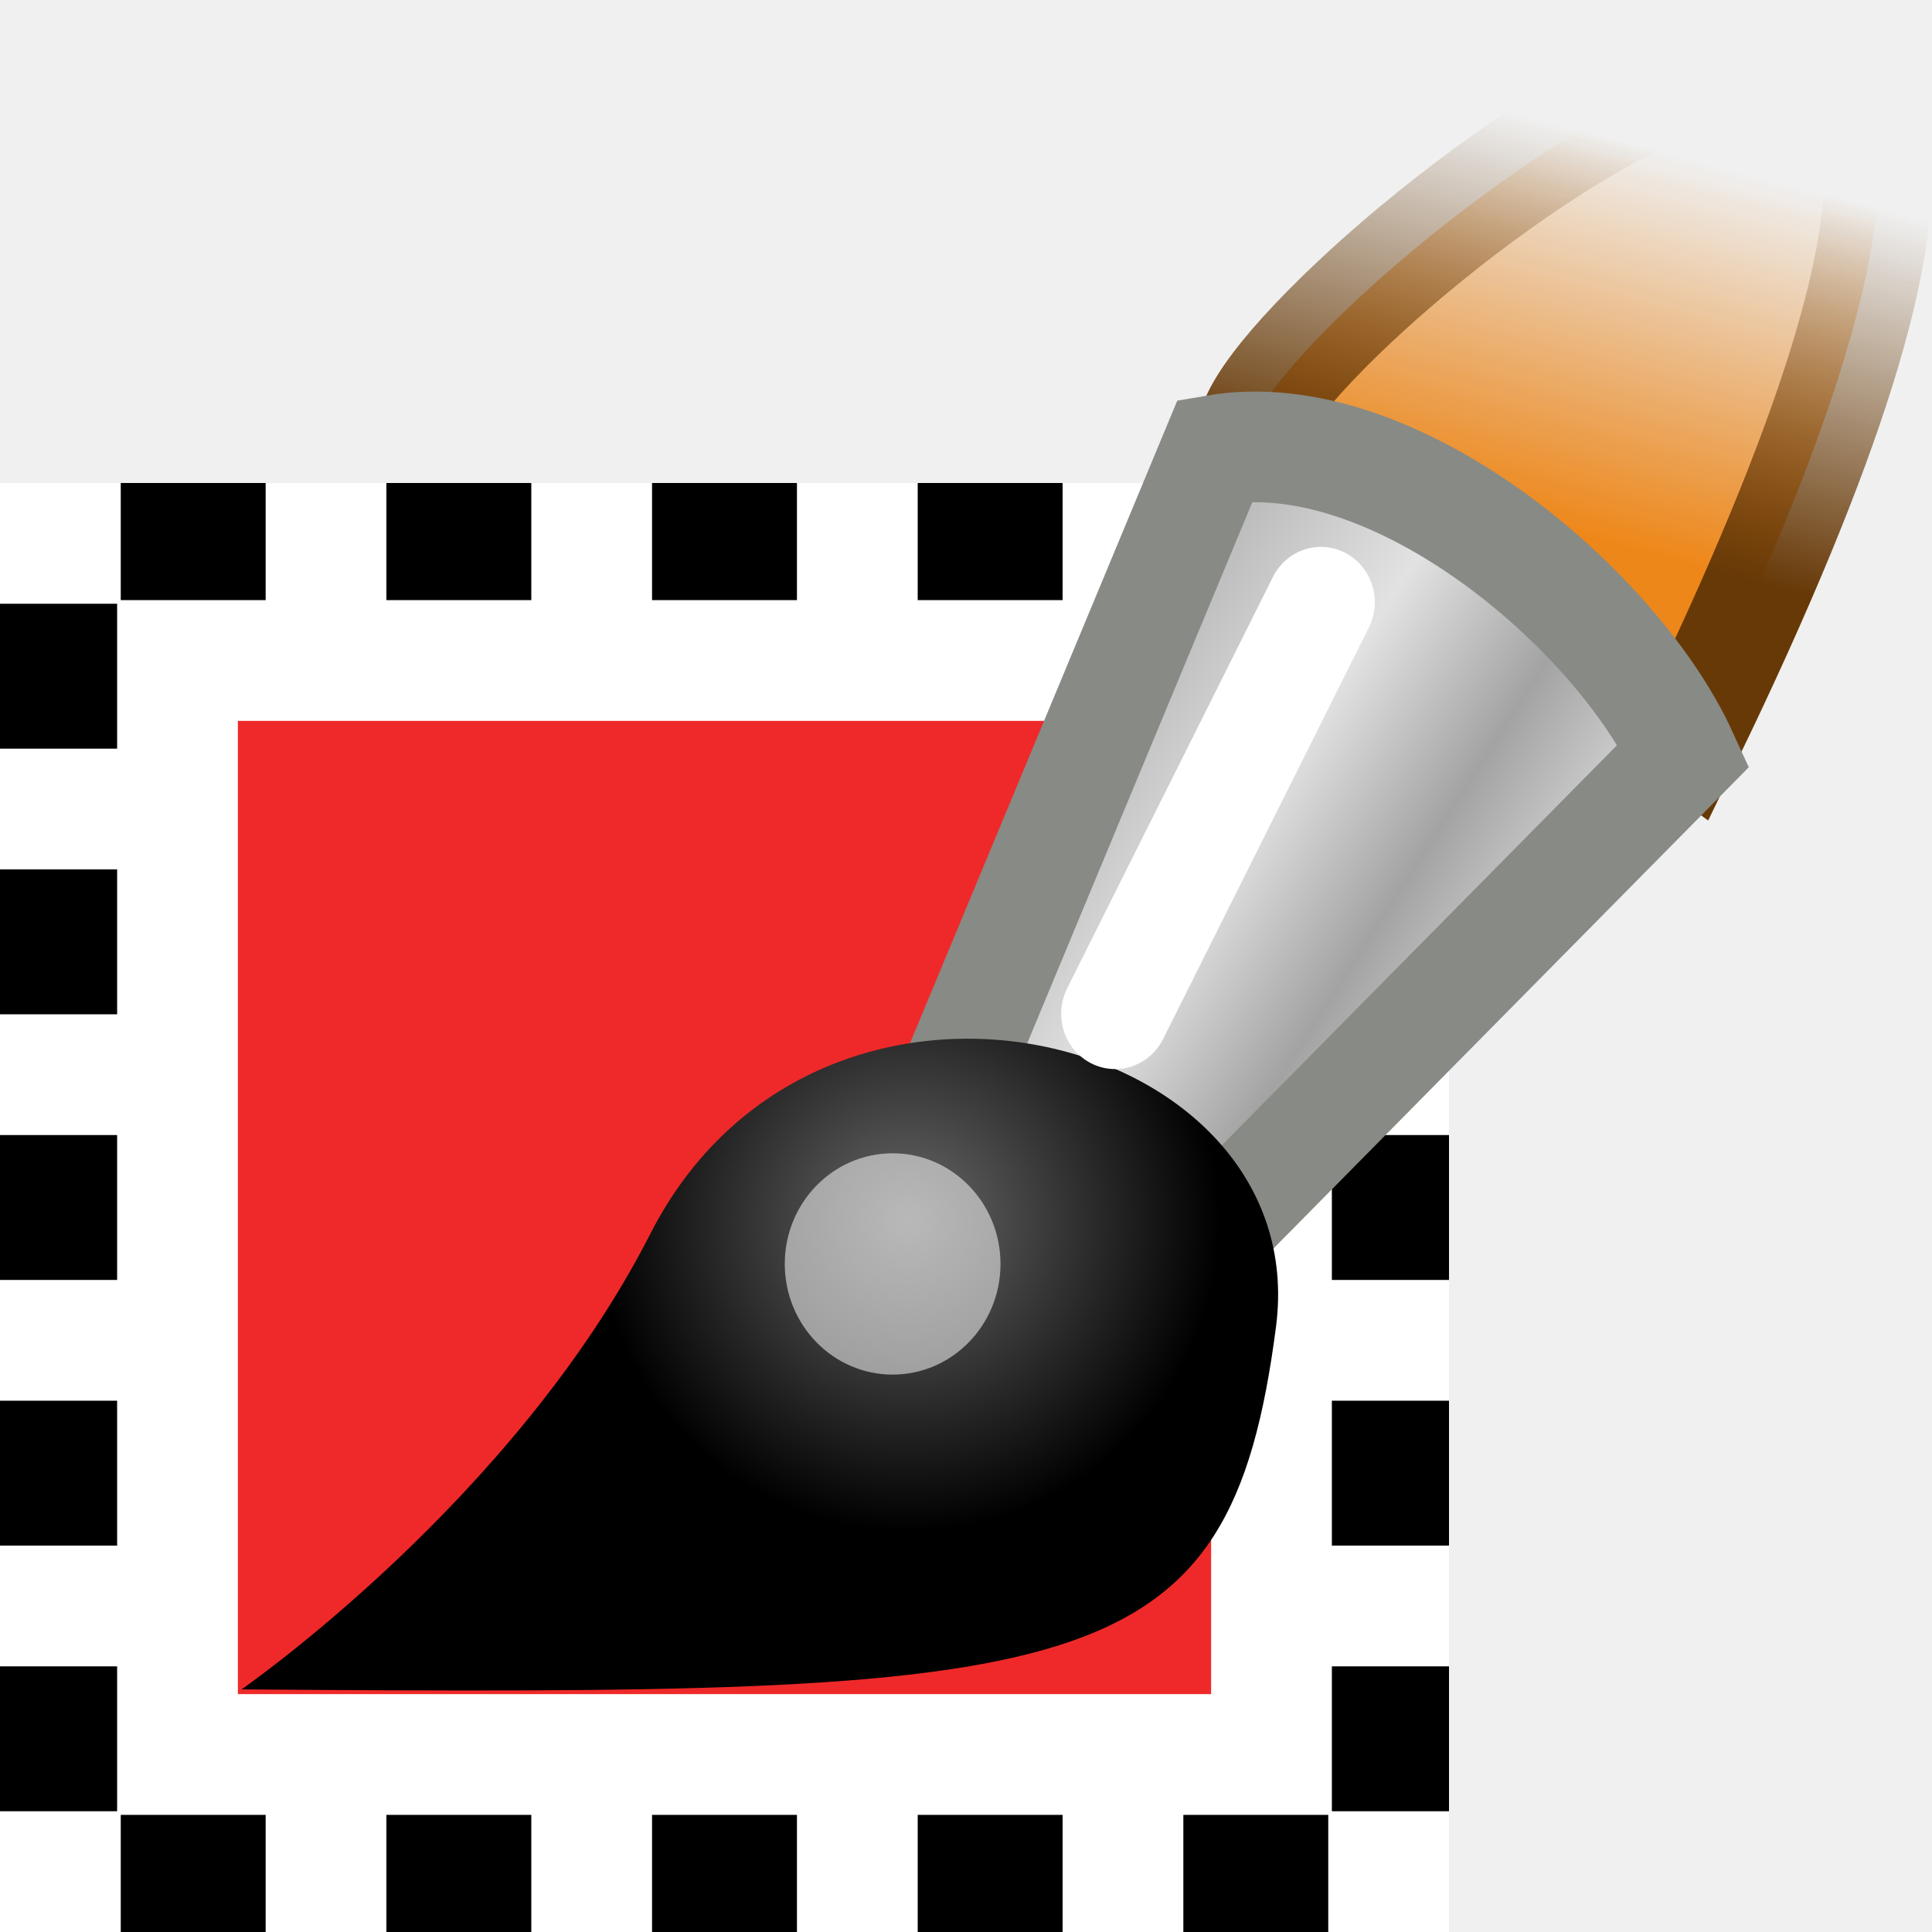
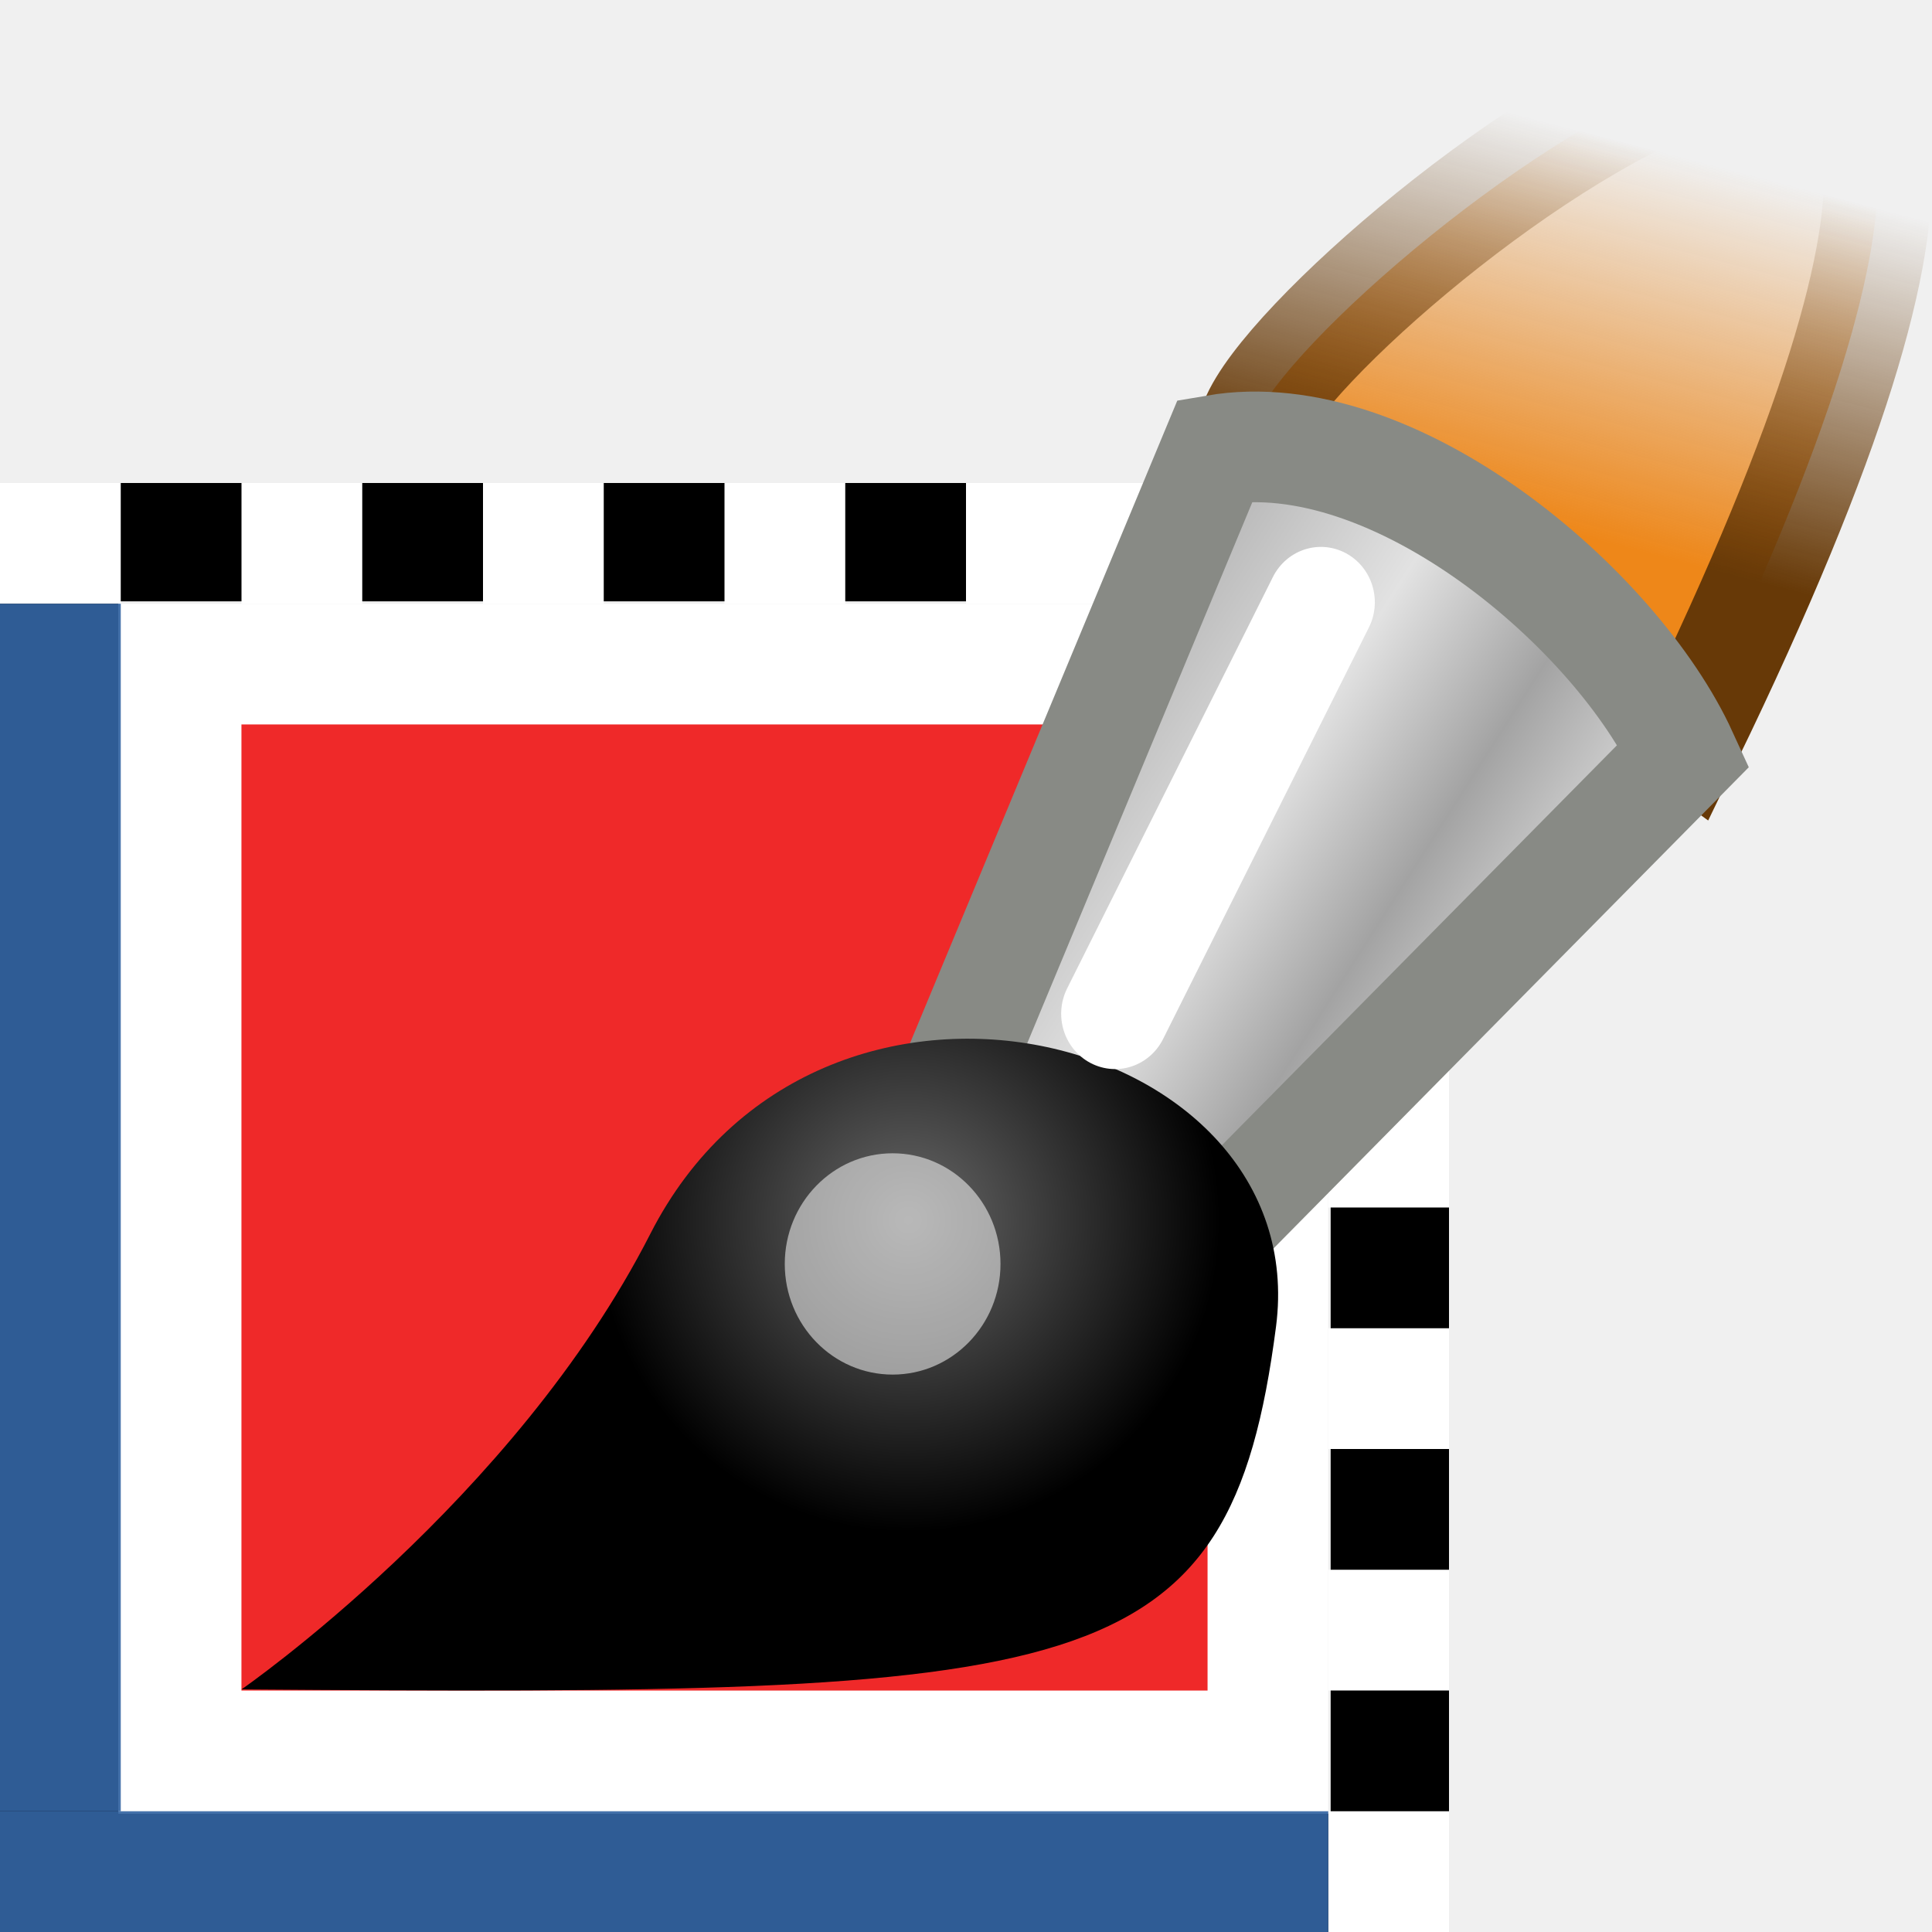
<svg xmlns="http://www.w3.org/2000/svg" xmlns:xlink="http://www.w3.org/1999/xlink" width="16" height="16" id="svg11300" version="1.0" viewBox="0 0 16 16">
  <defs id="defs3">
    <linearGradient xlink:href="#linearGradient6951" id="linearGradient6957" x1="23.232" y1="25.633" x2="25.264" y2="19.815" gradientUnits="userSpaceOnUse" gradientTransform="matrix(0.573976,-0.05028503,0.05028503,0.573976,-3.839762,-8.358275)" />
    <linearGradient id="linearGradient6951">
      <stop style="stop-color:#ee8719;stop-opacity:1;" offset="0" id="stop6961" />
      <stop style="stop-color:#e07c12;stop-opacity:0;" offset="1" id="stop6955" />
    </linearGradient>
    <linearGradient xlink:href="#linearGradient7473" id="linearGradient7479" x1="11.346" y1="4.374" x2="12.22" y2="0.932" gradientUnits="userSpaceOnUse" gradientTransform="translate(-0.5625,0.8125)" />
    <linearGradient id="linearGradient7473">
      <stop style="stop-color:#673907;stop-opacity:1;" offset="0" id="stop7475" />
      <stop style="stop-color:#673907;stop-opacity:0;" offset="1" id="stop7477" />
    </linearGradient>
    <linearGradient xlink:href="#linearGradient6939" id="linearGradient6945" x1="19.395" y1="30.001" x2="23.109" y2="33.439" gradientUnits="userSpaceOnUse" gradientTransform="matrix(0.885182,-0.14859,0.14859,0.885182,-12.7392,-17.52942)" />
    <linearGradient id="linearGradient6939">
      <stop style="stop-color:#bdbdbd;stop-opacity:1;" offset="0" id="stop6941" />
      <stop id="stop6947" offset="0.333" style="stop-color:#e2e2e2;stop-opacity:1;" />
      <stop style="stop-color:#a3a3a3;stop-opacity:1;" offset="0.667" id="stop6949" />
      <stop style="stop-color:#dddddd;stop-opacity:1;" offset="1" id="stop6943" />
    </linearGradient>
    <radialGradient xlink:href="#linearGradient6963" id="radialGradient6969" cx="15.415" cy="35.357" fx="15.415" fy="35.357" r="7.579" gradientTransform="matrix(0.3814,0,0,0.371686,0.326008,-1.351008)" gradientUnits="userSpaceOnUse" />
    <linearGradient id="linearGradient6963">
      <stop style="stop-color:#696969;stop-opacity:1;" offset="0" id="stop6965" />
      <stop style="stop-color:#000000;stop-opacity:1;" offset="1" id="stop6967" />
    </linearGradient>
  </defs>
  <g id="layer1">
-     <g id="g4431">
+     <g id="g4384">
      <path id="rect4014-3-5-0" d="M 0.49,4.49 H 11.51 V 15.51 H 0.49 Z" style="opacity:1;fill:none;fill-opacity:1;stroke:#000000;stroke-width:0.98;stroke-miterlimit:4;stroke-dasharray:none;stroke-opacity:1" />
      <g id="g4316" transform="translate(-3.999999)">
-         <path style="opacity:1;fill:#ef2929;fill-opacity:1;stroke:#ffffff;stroke-width:1;stroke-miterlimit:4;stroke-dasharray:none;stroke-opacity:1" d="M 5.47,5.47 H 14.53 V 14.53 H 5.47 Z" id="rect4014-5" />
+         <path style="opacity:1;fill:#ef2929;fill-opacity:1;stroke:#ffffff;stroke-width:0.999;stroke-miterlimit:4;stroke-dasharray:none;stroke-opacity:1" d="M 5.5,5.5 H 14.5 V 14.5 H 5.5 Z" id="rect4014-5" />
        <g id="g4376">
          <rect y="4" x="4" height="1" width="1" id="rect4329" style="opacity:1;fill:#ffffff;fill-opacity:1;stroke:none;stroke-width:0.666;stroke-linecap:square;stroke-miterlimit:4;stroke-dasharray:none;stroke-opacity:1" />
-           <rect y="4" x="6.2" height="1" width="1" id="rect4329-4" style="opacity:1;fill:#ffffff;fill-opacity:1;stroke:none;stroke-width:0.666;stroke-linecap:square;stroke-miterlimit:4;stroke-dasharray:none;stroke-opacity:1" />
-           <rect y="4" x="8.4" height="1" width="1" id="rect4329-6" style="opacity:1;fill:#ffffff;fill-opacity:1;stroke:none;stroke-width:0.666;stroke-linecap:square;stroke-miterlimit:4;stroke-dasharray:none;stroke-opacity:1" />
-           <rect y="4" x="10.6" height="1" width="1" id="rect4329-3" style="opacity:1;fill:#ffffff;fill-opacity:1;stroke:none;stroke-width:0.666;stroke-linecap:square;stroke-miterlimit:4;stroke-dasharray:none;stroke-opacity:1" />
-           <rect y="4" x="12.8" height="1" width="1" id="rect4329-0" style="opacity:1;fill:#ffffff;fill-opacity:1;stroke:none;stroke-width:0.666;stroke-linecap:square;stroke-miterlimit:4;stroke-dasharray:none;stroke-opacity:1" />
+           <rect y="4" x="6" height="1" width="1" id="rect4329-4" style="opacity:1;fill:#ffffff;fill-opacity:1;stroke:none;stroke-width:0.666;stroke-linecap:square;stroke-miterlimit:4;stroke-dasharray:none;stroke-opacity:1" />
+           <rect y="4" x="8" height="1" width="1" id="rect4329-6" style="opacity:1;fill:#ffffff;fill-opacity:1;stroke:none;stroke-width:0.666;stroke-linecap:square;stroke-miterlimit:4;stroke-dasharray:none;stroke-opacity:1" />
+           <rect y="4" x="10" height="1" width="1" id="rect4329-3" style="opacity:1;fill:#ffffff;fill-opacity:1;stroke:none;stroke-width:0.666;stroke-linecap:square;stroke-miterlimit:4;stroke-dasharray:none;stroke-opacity:1" />
+           <rect y="4" x="12" height="1" width="2" id="rect4329-0" style="opacity:1;fill:#ffffff;fill-opacity:1;stroke:none;stroke-width:0.941;stroke-linecap:square;stroke-miterlimit:4;stroke-dasharray:none;stroke-opacity:1" />
          <rect y="4" x="15" height="1" width="1" id="rect4329-63" style="opacity:1;fill:#ffffff;fill-opacity:1;stroke:none;stroke-width:0.666;stroke-linecap:square;stroke-miterlimit:4;stroke-dasharray:none;stroke-opacity:1" />
        </g>
        <g id="g4376-1" transform="translate(0,11)">
-           <rect y="4" x="4" height="1" width="1" id="rect4329-8" style="opacity:1;fill:#ffffff;fill-opacity:1;stroke:none;stroke-width:0.666;stroke-linecap:square;stroke-miterlimit:4;stroke-dasharray:none;stroke-opacity:1" />
-           <rect y="4" x="6.2" height="1" width="1" id="rect4329-4-1" style="opacity:1;fill:#ffffff;fill-opacity:1;stroke:none;stroke-width:0.666;stroke-linecap:square;stroke-miterlimit:4;stroke-dasharray:none;stroke-opacity:1" />
-           <rect y="4" x="8.4" height="1" width="1" id="rect4329-6-3" style="opacity:1;fill:#ffffff;fill-opacity:1;stroke:none;stroke-width:0.666;stroke-linecap:square;stroke-miterlimit:4;stroke-dasharray:none;stroke-opacity:1" />
-           <rect y="4" x="10.6" height="1" width="1" id="rect4329-3-2" style="opacity:1;fill:#ffffff;fill-opacity:1;stroke:none;stroke-width:0.666;stroke-linecap:square;stroke-miterlimit:4;stroke-dasharray:none;stroke-opacity:1" />
-           <rect y="4" x="12.8" height="1" width="1" id="rect4329-0-9" style="opacity:1;fill:#ffffff;fill-opacity:1;stroke:none;stroke-width:0.666;stroke-linecap:square;stroke-miterlimit:4;stroke-dasharray:none;stroke-opacity:1" />
          <rect y="4" x="15" height="1" width="1" id="rect4329-63-8" style="opacity:1;fill:#ffffff;fill-opacity:1;stroke:none;stroke-width:0.666;stroke-linecap:square;stroke-miterlimit:4;stroke-dasharray:none;stroke-opacity:1" />
        </g>
-         <g id="g4454">
-           <rect transform="rotate(-90)" y="4" x="-13.8" height="1" width="1" id="rect4329-4-1-3" style="opacity:1;fill:#ffffff;fill-opacity:1;stroke:none;stroke-width:0.666;stroke-linecap:square;stroke-miterlimit:4;stroke-dasharray:none;stroke-opacity:1" />
-           <rect transform="rotate(-90)" y="4" x="-11.6" height="1" width="1" id="rect4329-6-3-5" style="opacity:1;fill:#ffffff;fill-opacity:1;stroke:none;stroke-width:0.666;stroke-linecap:square;stroke-miterlimit:4;stroke-dasharray:none;stroke-opacity:1" />
-           <rect transform="rotate(-90)" y="4" x="-9.4" height="1" width="1" id="rect4329-3-2-6" style="opacity:1;fill:#ffffff;fill-opacity:1;stroke:none;stroke-width:0.666;stroke-linecap:square;stroke-miterlimit:4;stroke-dasharray:none;stroke-opacity:1" />
-           <rect transform="rotate(-90)" y="4" x="-7.2" height="1" width="1" id="rect4329-0-9-5" style="opacity:1;fill:#ffffff;fill-opacity:1;stroke:none;stroke-width:0.666;stroke-linecap:square;stroke-miterlimit:4;stroke-dasharray:none;stroke-opacity:1" />
-         </g>
+         <g id="g4454" />
        <g id="g4454-9" transform="translate(11)">
-           <rect transform="rotate(-90)" y="4" x="-13.8" height="1" width="1" id="rect4329-4-1-3-9" style="opacity:1;fill:#ffffff;fill-opacity:1;stroke:none;stroke-width:0.666;stroke-linecap:square;stroke-miterlimit:4;stroke-dasharray:none;stroke-opacity:1" />
-           <rect transform="rotate(-90)" y="4" x="-11.6" height="1" width="1" id="rect4329-6-3-5-3" style="opacity:1;fill:#ffffff;fill-opacity:1;stroke:none;stroke-width:0.666;stroke-linecap:square;stroke-miterlimit:4;stroke-dasharray:none;stroke-opacity:1" />
+           <rect transform="rotate(-90)" y="4" x="-14" height="1" width="1" id="rect4329-4-1-3-9" style="opacity:1;fill:#ffffff;fill-opacity:1;stroke:none;stroke-width:0.666;stroke-linecap:square;stroke-miterlimit:4;stroke-dasharray:none;stroke-opacity:1" />
+           <rect transform="rotate(-90)" y="4" x="-12" height="1" width="1" id="rect4329-6-3-5-3" style="opacity:1;fill:#ffffff;fill-opacity:1;stroke:none;stroke-width:0.666;stroke-linecap:square;stroke-miterlimit:4;stroke-dasharray:none;stroke-opacity:1" />
          <rect transform="rotate(-90)" y="4" x="-9.4" height="1" width="1" id="rect4329-3-2-6-4" style="opacity:1;fill:#ffffff;fill-opacity:1;stroke:none;stroke-width:0.666;stroke-linecap:square;stroke-miterlimit:4;stroke-dasharray:none;stroke-opacity:1" />
          <rect transform="rotate(-90)" y="4" x="-7.2" height="1" width="1" id="rect4329-0-9-5-7" style="opacity:1;fill:#ffffff;fill-opacity:1;stroke:none;stroke-width:0.666;stroke-linecap:square;stroke-miterlimit:4;stroke-dasharray:none;stroke-opacity:1" />
        </g>
      </g>
+       <rect transform="rotate(-90)" y="11" x="-10" height="1" width="1" id="rect4329-6-3-5-3-8" style="opacity:1;fill:#ffffff;fill-opacity:1;stroke:none;stroke-width:0.666;stroke-linecap:square;stroke-miterlimit:4;stroke-dasharray:none;stroke-opacity:1" />
      <g transform="matrix(0.8932683,0,0,0.9163763,1.978765,-0.6996163)" id="g4047">
        <path style="color:#000000;display:inline;overflow:visible;visibility:visible;opacity:1;fill:url(#linearGradient6957);fill-opacity:1;fill-rule:nonzero;stroke:url(#linearGradient7479);stroke-width:1;stroke-linecap:round;stroke-linejoin:miter;stroke-miterlimit:4;stroke-dasharray:none;stroke-dashoffset:0;stroke-opacity:1;marker:none;marker-start:none;marker-mid:none;marker-end:none" d="m 9.409,4.581 4.025,2.852 C 18.895,-3.541 9.967,3.198 9.409,4.581 Z" id="path6937" />
        <path style="color:#000000;display:inline;overflow:visible;visibility:visible;opacity:1;fill:url(#linearGradient6945);fill-opacity:1;fill-rule:nonzero;stroke:#888a85;stroke-width:1;stroke-linecap:round;stroke-linejoin:miter;stroke-miterlimit:4;stroke-dasharray:none;stroke-dashoffset:0;stroke-opacity:1;marker:none;marker-start:none;marker-mid:none;marker-end:none" d="M 6.53,10.742 8.805,12.12 13.395,7.59 C 12.776,6.272 10.711,4.554 9.052,4.832 Z" id="path6935" />
        <path style="color:#000000;display:inline;overflow:visible;visibility:visible;opacity:1;fill:url(#radialGradient6969);fill-opacity:1;fill-rule:nonzero;stroke:none;stroke-width:0.2;stroke-linecap:round;stroke-linejoin:miter;stroke-miterlimit:4;stroke-dasharray:none;stroke-dashoffset:0;stroke-opacity:1;marker:none;marker-start:none;marker-mid:none;marker-end:none" d="M 0.024,16.031 C 7.863,16.088 9.182,16.009 9.615,12.752 9.969,10.084 5.373,8.932 3.813,11.916 c -1.26,2.409 -3.789,4.115 -3.789,4.115 z" id="path6933" />
        <circle r="1.25" cy="37.75" cx="7.625" style="color:#000000;display:inline;overflow:visible;visibility:visible;opacity:0.528;fill:#ffffff;fill-opacity:1;fill-rule:nonzero;stroke:none;stroke-width:1;stroke-linecap:round;stroke-linejoin:miter;stroke-miterlimit:4;stroke-dasharray:none;stroke-dashoffset:0;stroke-opacity:1;marker:none;marker-start:none;marker-mid:none;marker-end:none" id="path6971" transform="matrix(0.8,0,0,0.8,-0.03952197,-18.01395)" />
        <path style="color:#000000;display:inline;overflow:visible;visibility:visible;opacity:1;fill:none;fill-opacity:1;fill-rule:nonzero;stroke:#ffffff;stroke-width:1;stroke-linecap:round;stroke-linejoin:round;stroke-miterlimit:4;stroke-dasharray:none;stroke-dashoffset:0;stroke-opacity:1;marker:none;marker-start:none;marker-mid:none;marker-end:none" d="M 10.031,6.206 8.123,9.925" id="path6985" />
      </g>
-       <g transform="matrix(0.7661523,0,0,0.7710808,-0.09925317,3.8229)" style="opacity:0;fill:#ffffff;stroke:none" id="g4004-0">
-         <rect style="color:#000000;clip-rule:nonzero;display:inline;overflow:visible;visibility:visible;opacity:0.738;isolation:auto;mix-blend-mode:normal;color-interpolation:sRGB;color-interpolation-filters:linearRGB;solid-color:#000000;solid-opacity:1;fill:#ffffff;fill-opacity:1;fill-rule:nonzero;stroke:none;stroke-width:0.416;stroke-linecap:round;stroke-linejoin:miter;stroke-miterlimit:4;stroke-dasharray:none;stroke-dashoffset:0;stroke-opacity:1;color-rendering:auto;image-rendering:auto;shape-rendering:auto;text-rendering:auto;enable-background:accumulate" id="rect4002-4" width="15.584" height="15.584" x="0.208" y="0.208" />
-       </g>
+       <rect y="4" x="-4.2152686e-09" height="12" width="12" id="rect4002-4" style="color:#000000;clip-rule:nonzero;display:inline;overflow:visible;visibility:visible;opacity:0;isolation:auto;mix-blend-mode:normal;color-interpolation:sRGB;color-interpolation-filters:linearRGB;solid-color:#000000;solid-opacity:1;fill:#ffffff;fill-opacity:1;fill-rule:nonzero;stroke:none;stroke-width:0.32;stroke-linecap:round;stroke-linejoin:miter;stroke-miterlimit:4;stroke-dasharray:none;stroke-dashoffset:0;stroke-opacity:1;color-rendering:auto;image-rendering:auto;shape-rendering:auto;text-rendering:auto;enable-background:accumulate" />
+       <rect y="5" x="0" height="10" width="1" id="rect4320" style="opacity:0.91;fill:#3465a4;stroke:none;stroke-width:2.101;stroke-linecap:square;stroke-linejoin:miter;stroke-miterlimit:0;stroke-dasharray:none;stroke-opacity:1;paint-order:markers fill stroke" />
+       <rect transform="rotate(90)" y="-11" x="15" height="11" width="1" id="rect4320-9" style="opacity:0.91;fill:#3465a4;stroke:none;stroke-width:2.204;stroke-linecap:square;stroke-linejoin:miter;stroke-miterlimit:0;stroke-dasharray:none;stroke-opacity:1;paint-order:markers fill stroke" />
    </g>
  </g>
</svg>
